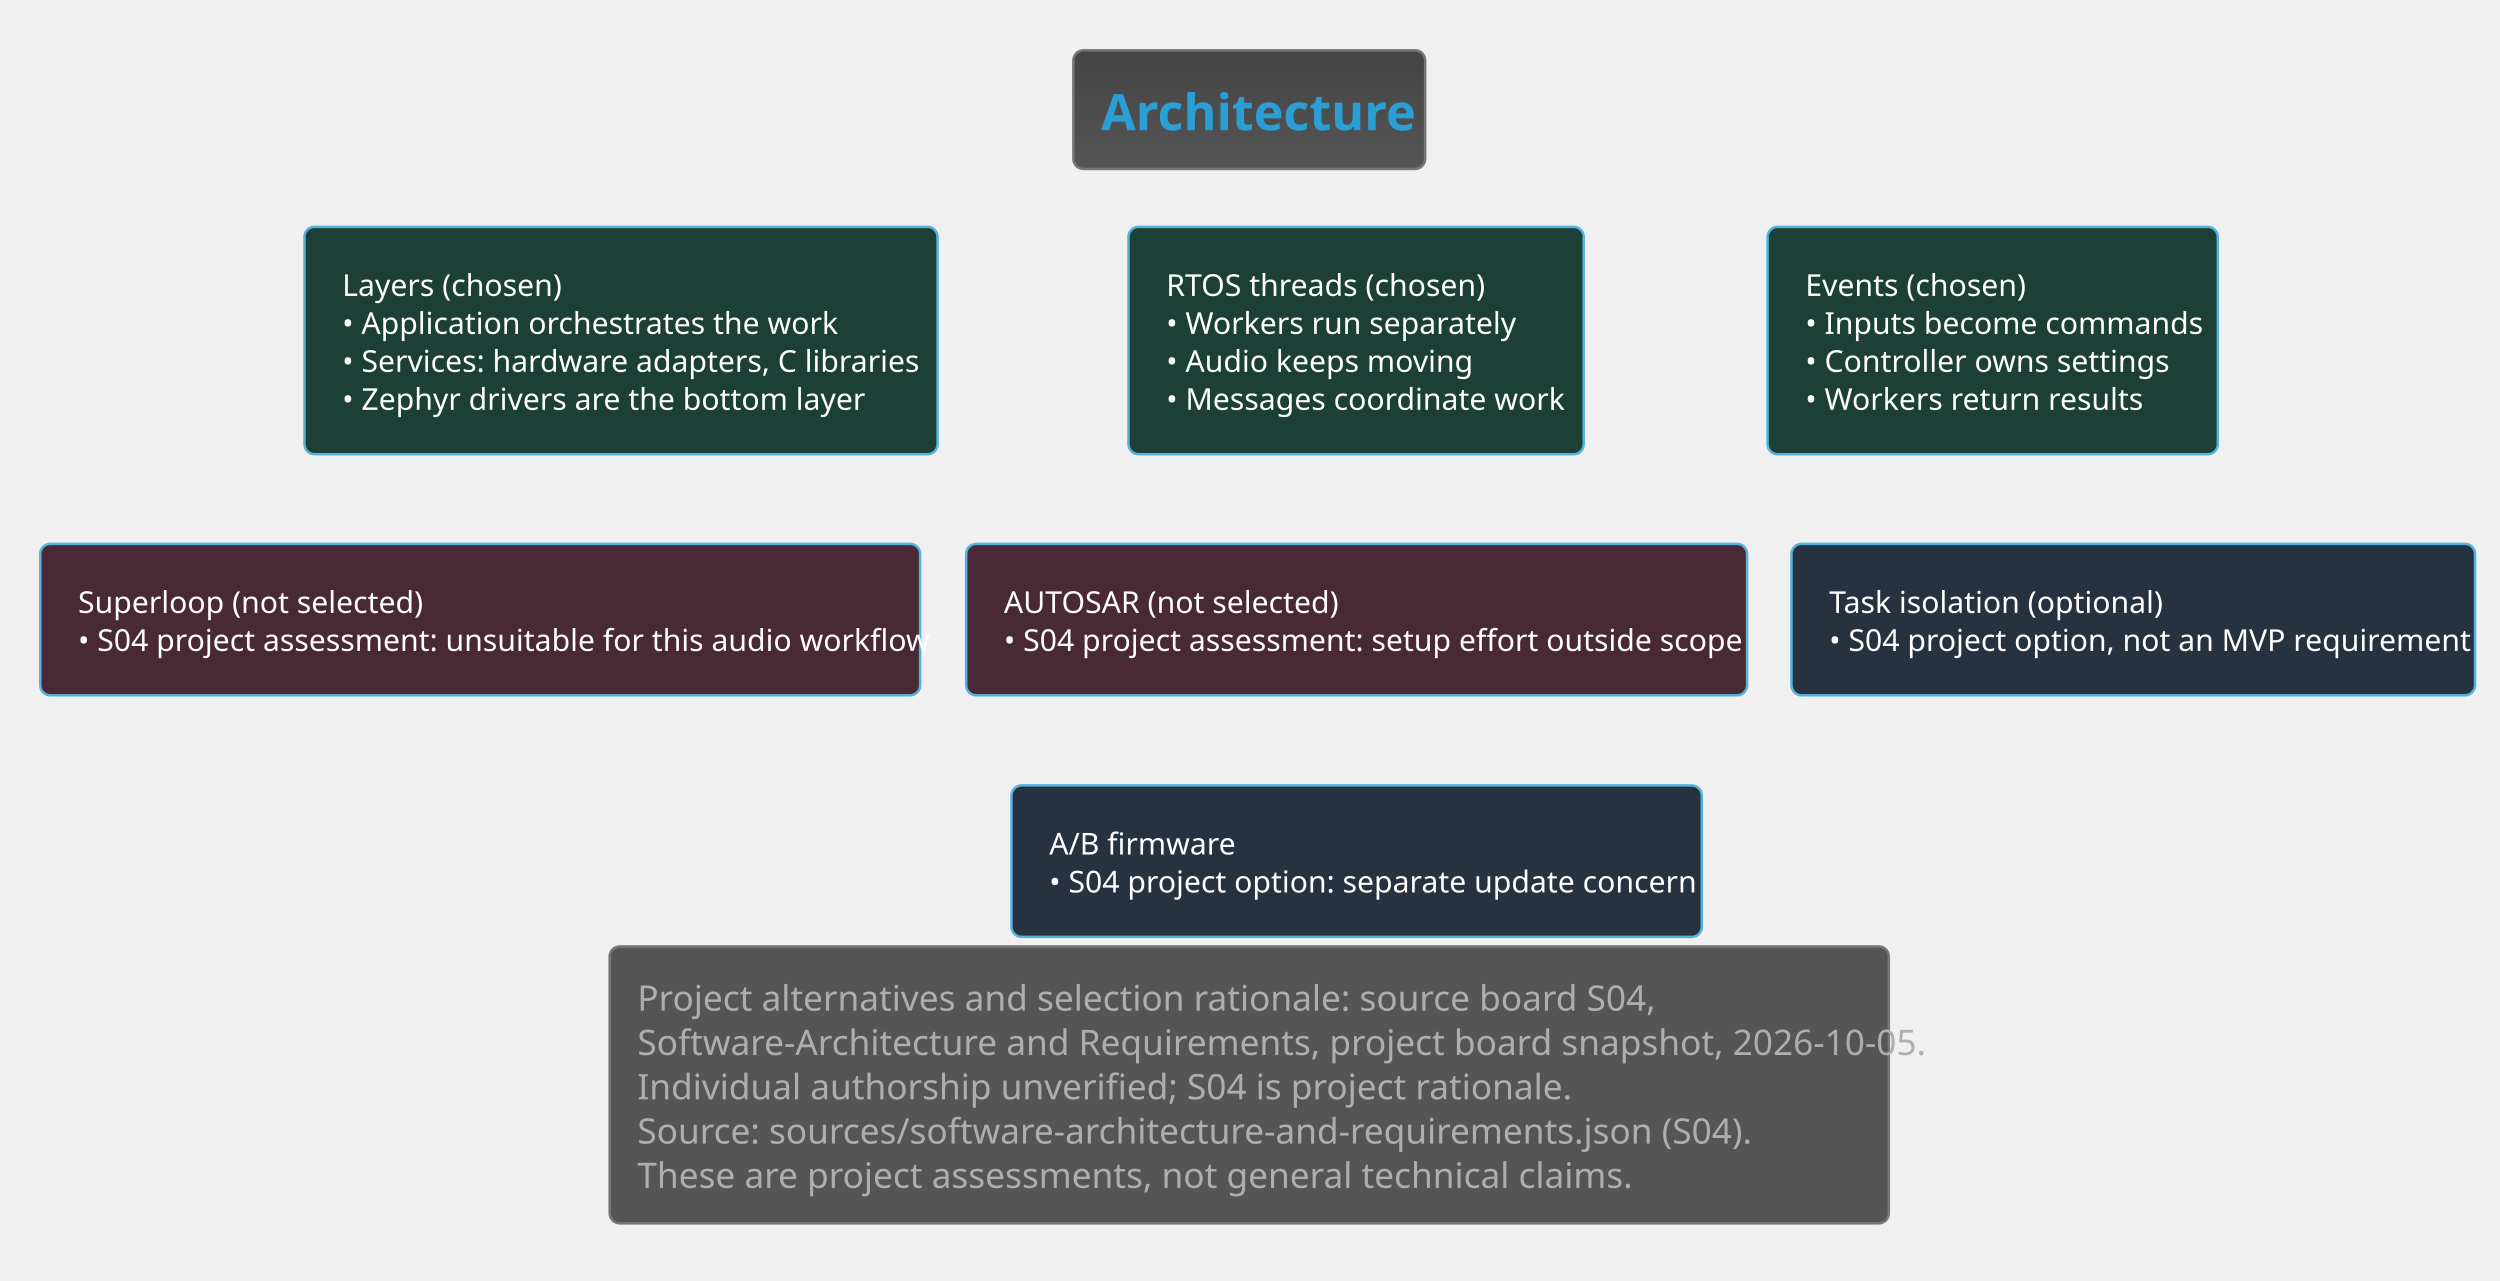
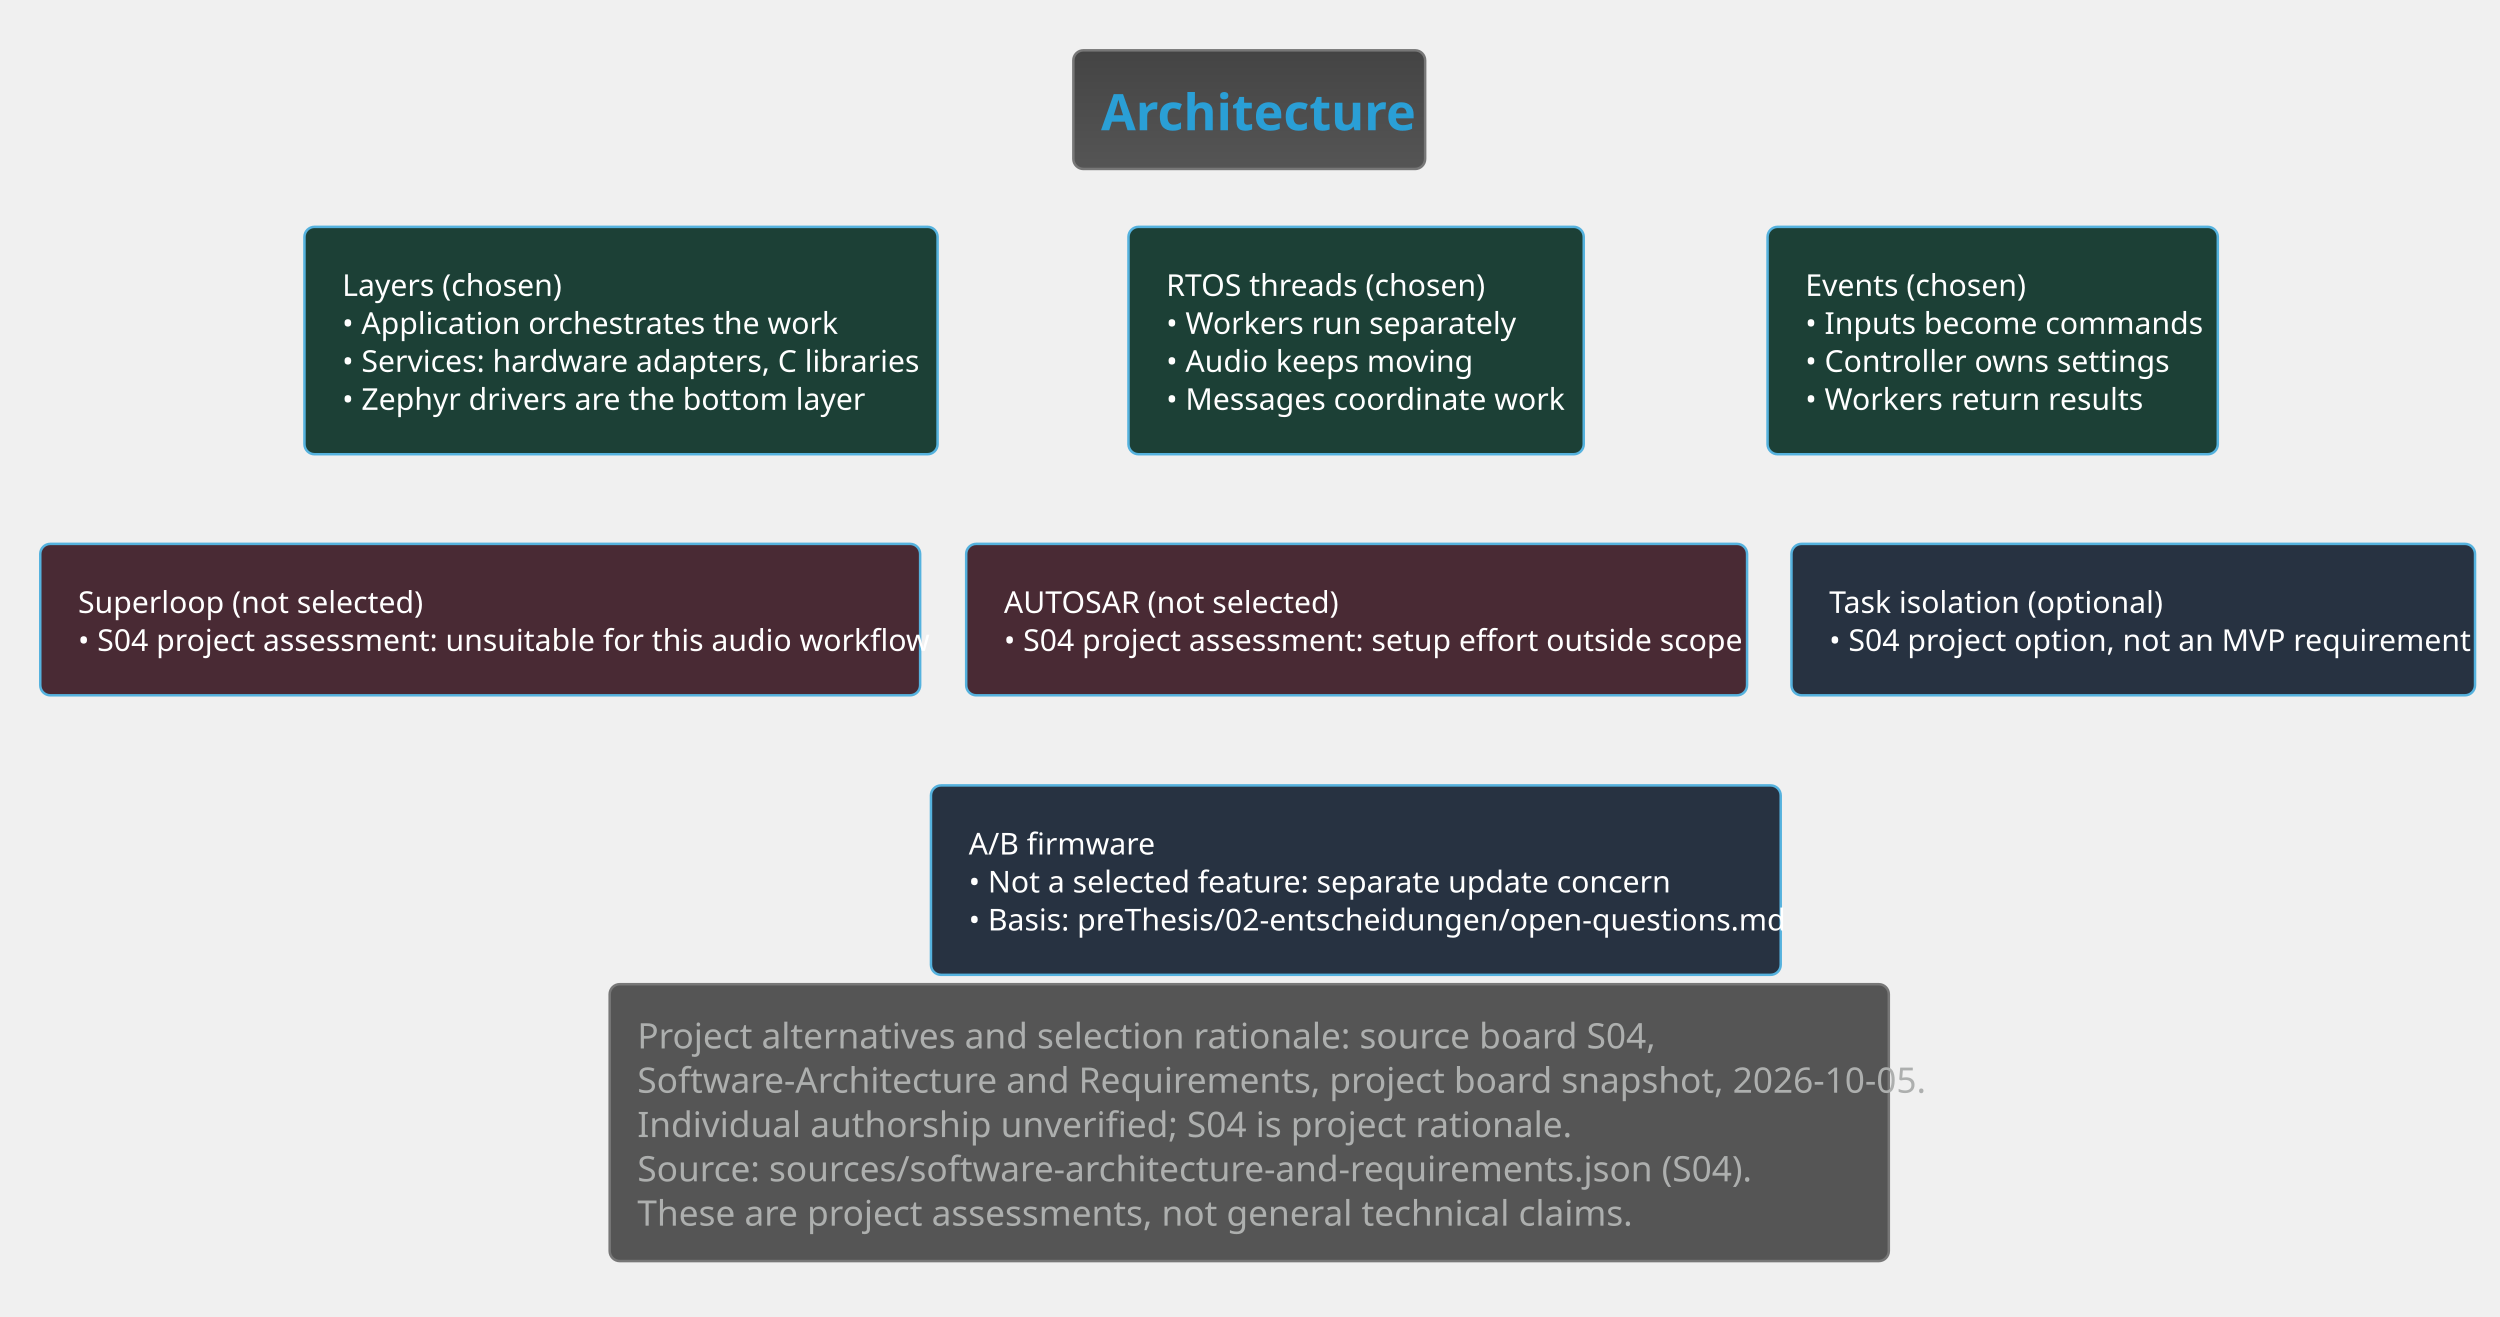
- <svg xmlns="http://www.w3.org/2000/svg" contentStyleType="text/css" data-diagram-type="DESCRIPTION" height="530.208px" preserveAspectRatio="none" style="width:1035px;height:530px;" version="1.1" viewBox="0 0 1035 530" width="1035.417px" zoomAndPan="magnify">
+ <svg xmlns="http://www.w3.org/2000/svg" contentStyleType="text/css" data-diagram-type="DESCRIPTION" height="545.833px" preserveAspectRatio="none" style="width:1035px;height:545px;" version="1.1" viewBox="0 0 1035 545" width="1035.417px" zoomAndPan="magnify">
  <defs>
-     <linearGradient id="g9fuc3tx73zv60" x1="50%" x2="50%" y1="0%" y2="100%">
+     <linearGradient id="g18ue6tycuaa9r0" x1="50%" x2="50%" y1="0%" y2="100%">
      <stop offset="0%" stop-color="#444444" />
      <stop offset="100%" stop-color="#555555" />
    </linearGradient>
  </defs>
  <g>
    <g class="title" data-source-line="16">
-       <rect fill="url(#g9fuc3tx73zv60)" height="49.121" rx="4.167" ry="4.167" style="stroke:#777777;stroke-width:1.042;" width="145.638" x="444.368" y="20.833" />
+       <rect fill="url(#g18ue6tycuaa9r0)" height="49.121" rx="4.167" ry="4.167" style="stroke:#777777;stroke-width:1.042;" width="145.638" x="444.368" y="20.833" />
      <text fill="#2A9FD6" font-family="sans-serif" font-size="20.833" font-weight="bold" lengthAdjust="spacing" textLength="122.721" x="455.827" y="53.919">Architecture</text>
    </g>
    <g class="entity" data-qualified-name="layers" data-source-line="18" id="ent0002">
      <rect fill="#1C4036" height="94.141" rx="4.167" ry="4.167" style="stroke:#55B2DE;stroke-width:1.042;" width="262.115" x="126.042" y="93.913" />
      <text fill="#FFFFFF" font-family="sans-serif" font-size="12.5" lengthAdjust="spacing" textLength="89.624" x="141.667" y="122.514">Layers (chosen)</text>
      <text fill="#FFFFFF" font-family="sans-serif" font-size="12.5" lengthAdjust="spacing" textLength="192.67" x="141.667" y="138.237">• Application orchestrates the work</text>
      <text fill="#FFFFFF" font-family="sans-serif" font-size="12.5" lengthAdjust="spacing" textLength="230.865" x="141.667" y="153.959">• Services: hardware adapters, C libraries</text>
      <text fill="#FFFFFF" font-family="sans-serif" font-size="12.5" lengthAdjust="spacing" textLength="203.076" x="141.667" y="169.682">• Zephyr drivers are the bottom layer</text>
    </g>
    <g class="entity" data-qualified-name="rt" data-source-line="19" id="ent0003">
      <rect fill="#1C4036" height="94.141" rx="4.167" ry="4.167" style="stroke:#55B2DE;stroke-width:1.042;" width="188.483" x="467.188" y="93.913" />
      <text fill="#FFFFFF" font-family="sans-serif" font-size="12.5" lengthAdjust="spacing" textLength="131.995" x="482.812" y="122.514">RTOS threads (chosen)</text>
      <text fill="#FFFFFF" font-family="sans-serif" font-size="12.5" lengthAdjust="spacing" textLength="137.762" x="482.812" y="138.237">• Workers run separately</text>
      <text fill="#FFFFFF" font-family="sans-serif" font-size="12.5" lengthAdjust="spacing" textLength="121.118" x="482.812" y="153.959">• Audio keeps moving</text>
      <text fill="#FFFFFF" font-family="sans-serif" font-size="12.5" lengthAdjust="spacing" textLength="157.233" x="482.812" y="169.682">• Messages coordinate work</text>
    </g>
    <g class="entity" data-qualified-name="events" data-source-line="20" id="ent0004">
      <rect fill="#1C4036" height="94.141" rx="4.167" ry="4.167" style="stroke:#55B2DE;stroke-width:1.042;" width="186.401" x="731.771" y="93.913" />
      <text fill="#FFFFFF" font-family="sans-serif" font-size="12.5" lengthAdjust="spacing" textLength="90.32" x="747.396" y="122.514">Events (chosen)</text>
      <text fill="#FFFFFF" font-family="sans-serif" font-size="12.5" lengthAdjust="spacing" textLength="155.151" x="747.396" y="138.237">• Inputs become commands</text>
      <text fill="#FFFFFF" font-family="sans-serif" font-size="12.5" lengthAdjust="spacing" textLength="141.943" x="747.396" y="153.959">• Controller owns settings</text>
      <text fill="#FFFFFF" font-family="sans-serif" font-size="12.5" lengthAdjust="spacing" textLength="131.494" x="747.396" y="169.682">• Workers return results</text>
    </g>
    <g class="entity" data-qualified-name="loop" data-source-line="21" id="ent0005">
      <rect fill="#492A34" height="62.695" rx="4.167" ry="4.167" style="stroke:#55B2DE;stroke-width:1.042;" width="364.27" x="16.667" y="225.163" />
      <text fill="#FFFFFF" font-family="sans-serif" font-size="12.5" lengthAdjust="spacing" textLength="136.194" x="32.292" y="253.764">Superloop (not selected)</text>
      <text fill="#FFFFFF" font-family="sans-serif" font-size="12.5" lengthAdjust="spacing" textLength="333.02" x="32.292" y="269.486">• S04 project assessment: unsuitable for this audio workflow</text>
    </g>
    <g class="entity" data-qualified-name="auto" data-source-line="22" id="ent0006">
      <rect fill="#492A34" height="62.695" rx="4.167" ry="4.167" style="stroke:#55B2DE;stroke-width:1.042;" width="323.291" x="400" y="225.163" />
      <text fill="#FFFFFF" font-family="sans-serif" font-size="12.5" lengthAdjust="spacing" textLength="139.63" x="415.625" y="253.764">AUTOSAR (not selected)</text>
      <text fill="#FFFFFF" font-family="sans-serif" font-size="12.5" lengthAdjust="spacing" textLength="292.041" x="415.625" y="269.486">• S04 project assessment: setup effort outside scope</text>
    </g>
    <g class="entity" data-qualified-name="mpu" data-source-line="23" id="ent0007">
      <rect fill="#273241" height="62.695" rx="4.167" ry="4.167" style="stroke:#55B2DE;stroke-width:1.042;" width="282.996" x="741.667" y="225.163" />
      <text fill="#FFFFFF" font-family="sans-serif" font-size="12.5" lengthAdjust="spacing" textLength="132.007" x="757.292" y="253.764">Task isolation (optional)</text>
      <text fill="#FFFFFF" font-family="sans-serif" font-size="12.5" lengthAdjust="spacing" textLength="251.746" x="757.292" y="269.486">• S04 project option, not an MVP requirement</text>
    </g>
    <g class="entity" data-qualified-name="ab" data-source-line="31" id="ent0015">
-       <rect fill="#273241" height="62.695" rx="4.167" ry="4.167" style="stroke:#55B2DE;stroke-width:1.042;" width="285.803" x="418.75" y="325.163" />
-       <text fill="#FFFFFF" font-family="sans-serif" font-size="12.5" lengthAdjust="spacing" textLength="71.539" x="434.375" y="353.764">A/B firmware</text>
-       <text fill="#FFFFFF" font-family="sans-serif" font-size="12.5" lengthAdjust="spacing" textLength="254.553" x="434.375" y="369.486">• S04 project option: separate update concern</text>
+       <rect fill="#273241" height="78.418" rx="4.167" ry="4.167" style="stroke:#55B2DE;stroke-width:1.042;" width="351.794" x="385.417" y="325.163" />
+       <text fill="#FFFFFF" font-family="sans-serif" font-size="12.5" lengthAdjust="spacing" textLength="71.539" x="401.042" y="353.764">A/B firmware</text>
+       <text fill="#FFFFFF" font-family="sans-serif" font-size="12.5" lengthAdjust="spacing" textLength="276.086" x="401.042" y="369.486">• Not a selected feature: separate update concern</text>
+       <text fill="#FFFFFF" font-family="sans-serif" font-size="12.5" lengthAdjust="spacing" textLength="320.544" x="401.042" y="385.209">• Basis: preThesis/02-entscheidungen/open-questions.md</text>
    </g>
    <g class="legend" data-source-line="33">
-       <rect fill="#555555" height="114.632" rx="4.167" ry="4.167" style="stroke:#777777;stroke-width:1.042;" width="529.566" x="252.404" y="391.829" />
-       <text fill="#ADAFAE" font-family="sans-serif" font-size="14.583" lengthAdjust="spacing" textLength="401.277" x="263.863" y="418.426">Project alternatives and selection rationale: source board S04,</text>
-       <text fill="#ADAFAE" font-family="sans-serif" font-size="14.583" lengthAdjust="spacing" textLength="506.65" x="263.863" y="436.77">Software-Architecture and Requirements, project board snapshot, 2026-10-05.</text>
-       <text fill="#ADAFAE" font-family="sans-serif" font-size="14.583" lengthAdjust="spacing" textLength="361.557" x="263.863" y="455.113">Individual authorship unverified; S04 is project rationale.</text>
-       <text fill="#ADAFAE" font-family="sans-serif" font-size="14.583" lengthAdjust="spacing" textLength="439.309" x="263.863" y="473.456">Source: sources/software-architecture-and-requirements.json (S04).</text>
-       <text fill="#ADAFAE" font-family="sans-serif" font-size="14.583" lengthAdjust="spacing" textLength="394.747" x="263.863" y="491.799">These are project assessments, not general technical claims.</text>
+       <rect fill="#555555" height="114.632" rx="4.167" ry="4.167" style="stroke:#777777;stroke-width:1.042;" width="529.566" x="252.404" y="407.454" />
+       <text fill="#ADAFAE" font-family="sans-serif" font-size="14.583" lengthAdjust="spacing" textLength="401.277" x="263.863" y="434.051">Project alternatives and selection rationale: source board S04,</text>
+       <text fill="#ADAFAE" font-family="sans-serif" font-size="14.583" lengthAdjust="spacing" textLength="506.65" x="263.863" y="452.395">Software-Architecture and Requirements, project board snapshot, 2026-10-05.</text>
+       <text fill="#ADAFAE" font-family="sans-serif" font-size="14.583" lengthAdjust="spacing" textLength="361.557" x="263.863" y="470.738">Individual authorship unverified; S04 is project rationale.</text>
+       <text fill="#ADAFAE" font-family="sans-serif" font-size="14.583" lengthAdjust="spacing" textLength="439.309" x="263.863" y="489.081">Source: sources/software-architecture-and-requirements.json (S04).</text>
+       <text fill="#ADAFAE" font-family="sans-serif" font-size="14.583" lengthAdjust="spacing" textLength="394.747" x="263.863" y="507.424">These are project assessments, not general technical claims.</text>
    </g>
  </g>
</svg>
